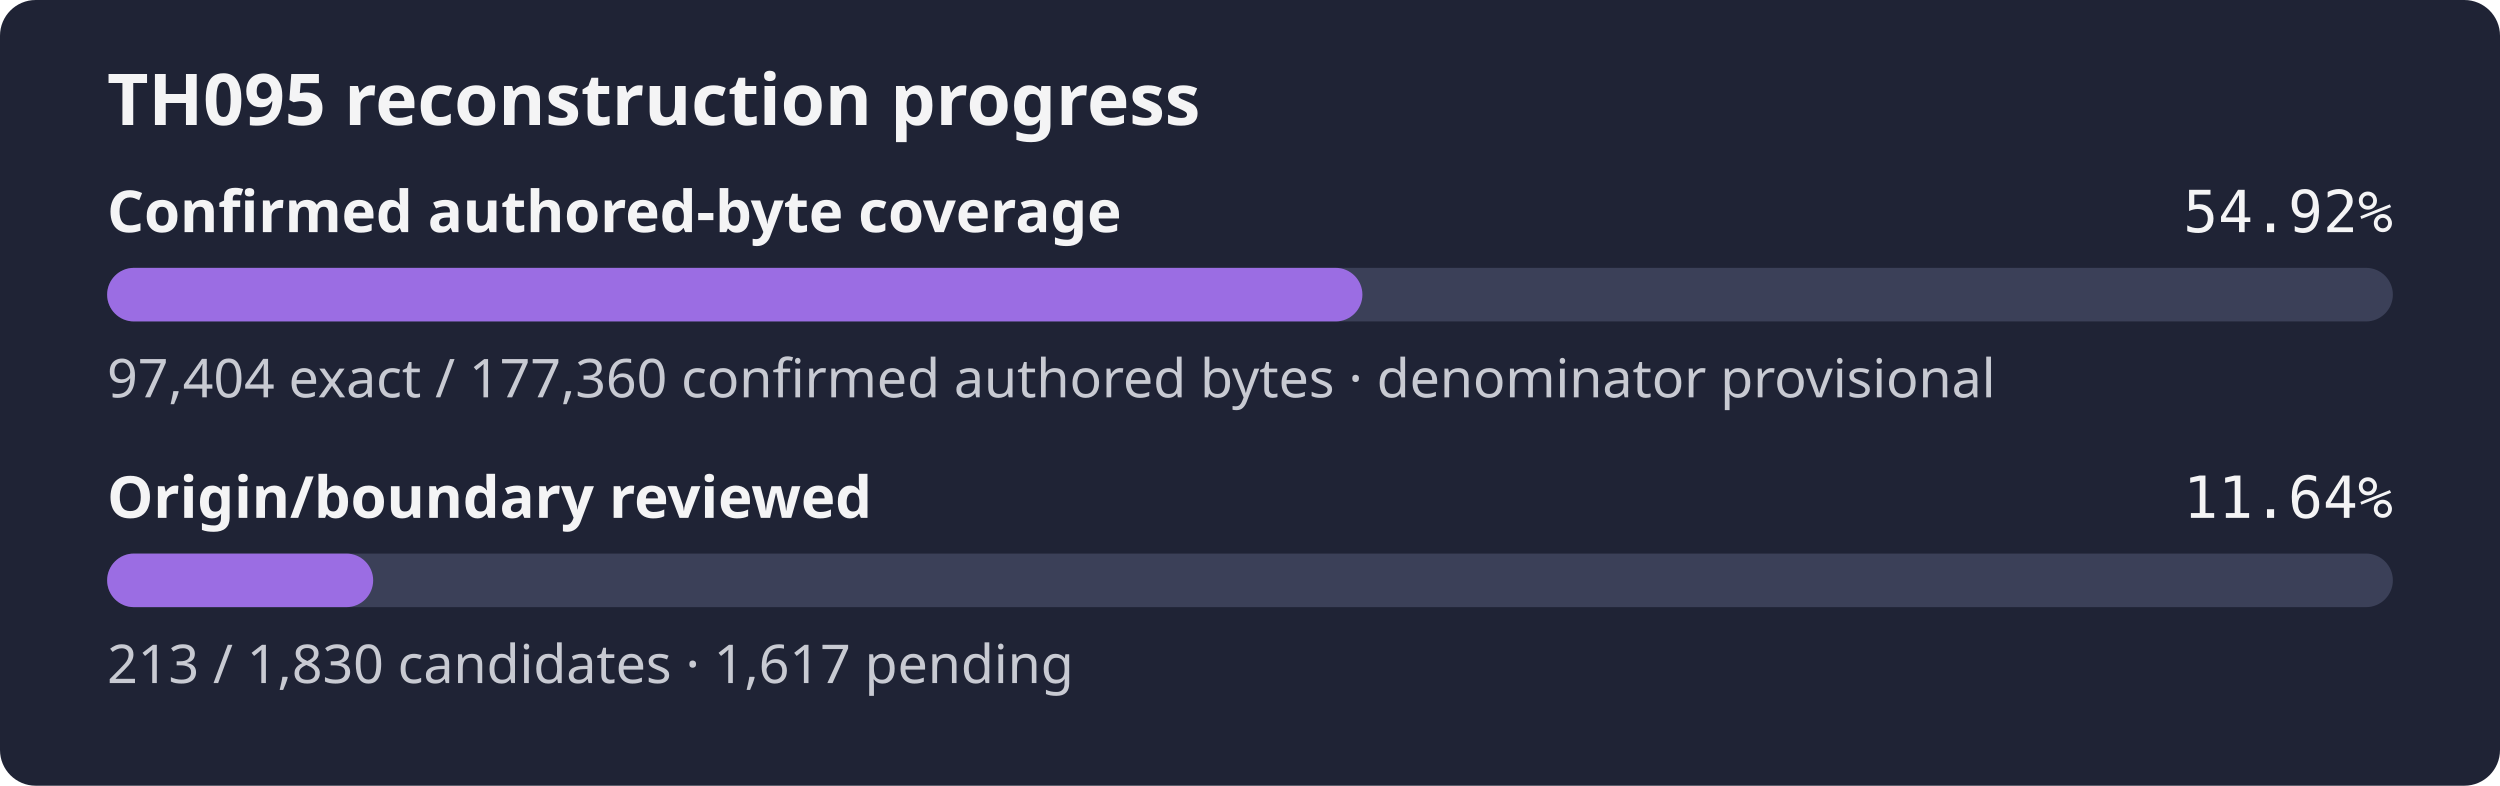
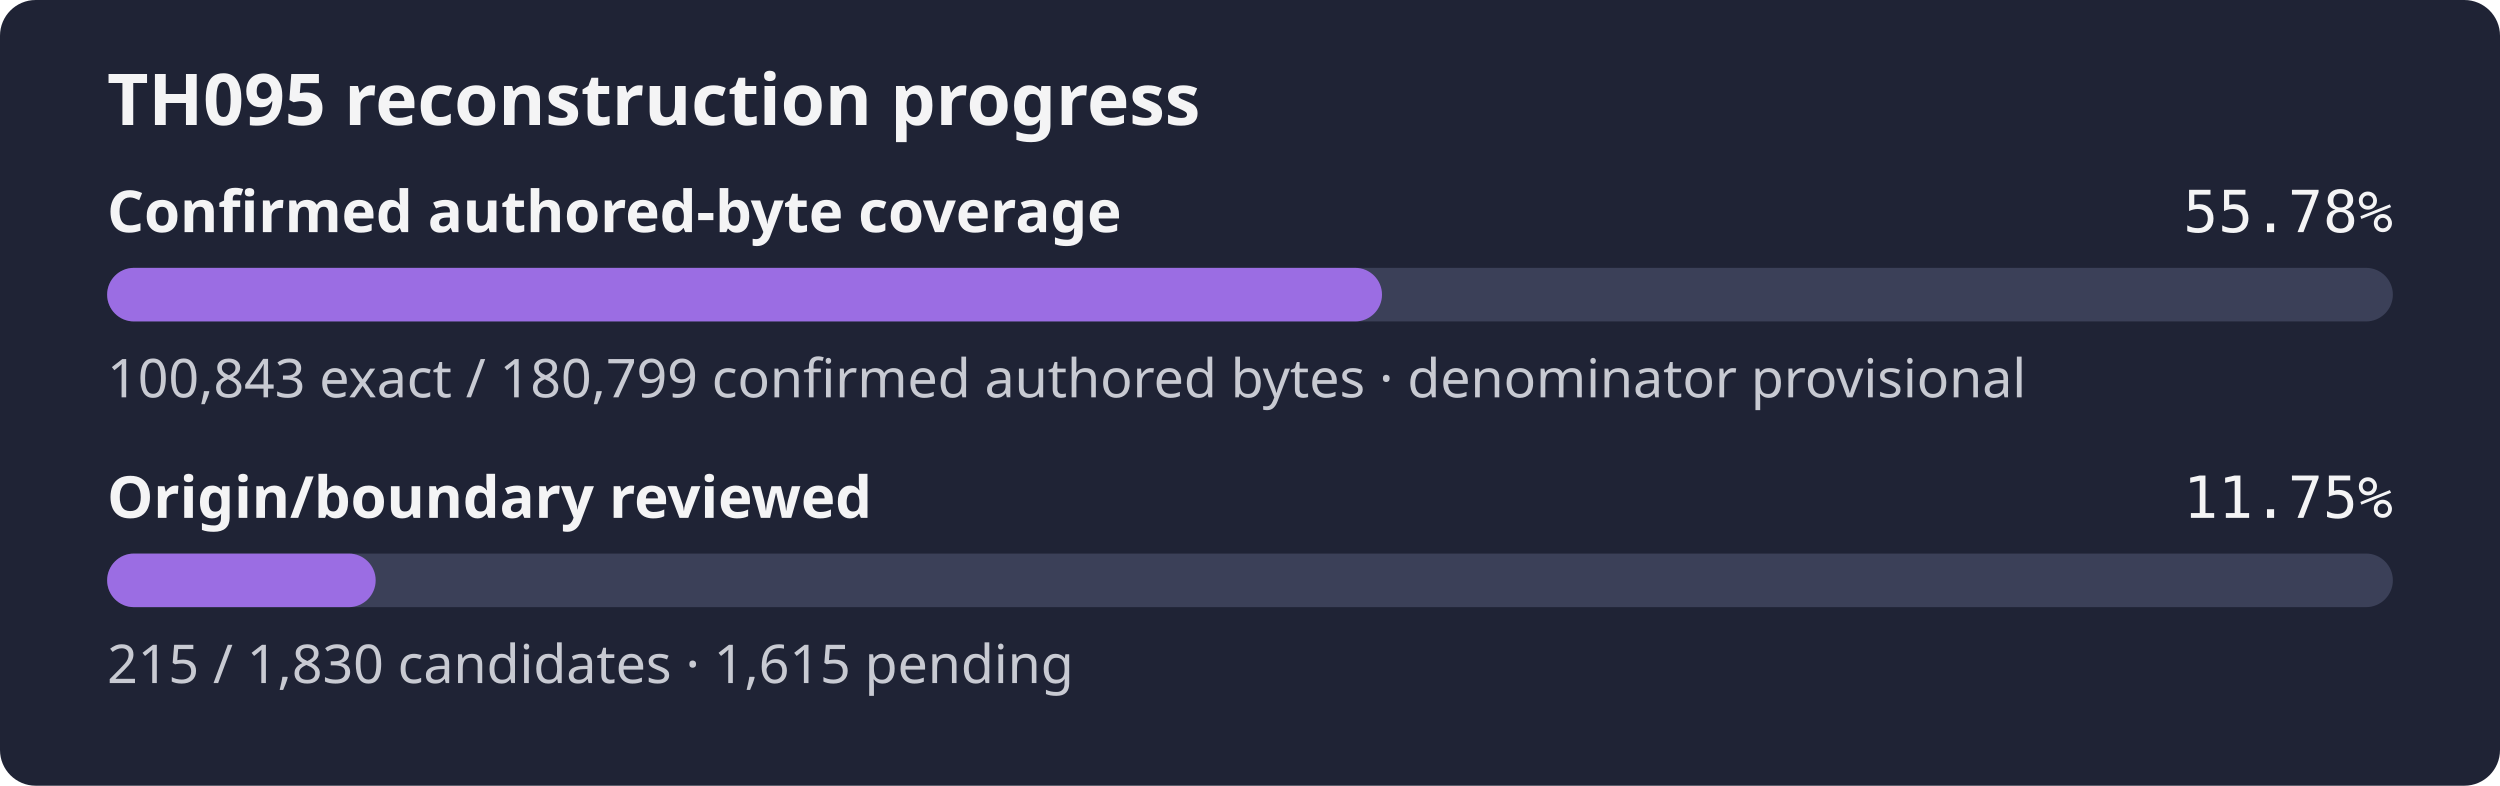
- <svg xmlns="http://www.w3.org/2000/svg" width="560" height="176" role="img" aria-label="TH095 reconstruction progress: 54.92% of the confirmed authored-byte set is exact, origin review 11.64%">
+ <svg xmlns="http://www.w3.org/2000/svg" width="560" height="176" role="img" aria-label="TH095 reconstruction progress: 55.78% of the confirmed authored-byte set is exact, origin review 11.75%">
  <rect width="560" height="176" rx="8" fill="#1f2335" />
  <text x="24" y="28" fill="#f4f4f5" font-family="sans-serif" font-size="16" font-weight="600">TH095 reconstruction progress</text>
  <text x="24" y="52" fill="#f4f4f5" font-family="sans-serif" font-size="13" font-weight="600">Confirmed authored-byte coverage</text>
-   <text x="536" y="52" fill="#f4f4f5" text-anchor="end" font-family="monospace" font-size="13">54.92%</text>
+   <text x="536" y="52" fill="#f4f4f5" text-anchor="end" font-family="monospace" font-size="13">55.78%</text>
  <rect x="24" y="60" width="512" height="12" rx="6" fill="#3b4058" />
-   <rect x="24" y="60" width="281.18" height="12" rx="6" fill="#9b6de3" />
-   <text x="24" y="89" fill="#c8cad2" font-family="sans-serif" font-size="12">97,404 exact / 177,360 confirmed authored bytes · denominator provisional</text>
+   <rect x="24" y="60" width="285.57" height="12" rx="6" fill="#9b6de3" />
+   <text x="24" y="89" fill="#c8cad2" font-family="sans-serif" font-size="12">100,843 exact / 180,799 confirmed authored bytes · denominator provisional</text>
  <text x="24" y="116" fill="#f4f4f5" font-family="sans-serif" font-size="13" font-weight="600">Origin/boundary reviewed</text>
-   <text x="536" y="116" fill="#f4f4f5" text-anchor="end" font-family="monospace" font-size="13">11.64%</text>
+   <text x="536" y="116" fill="#f4f4f5" text-anchor="end" font-family="monospace" font-size="13">11.75%</text>
  <rect x="24" y="124" width="512" height="12" rx="6" fill="#3b4058" />
-   <rect x="24" y="124" width="59.59" height="12" rx="6" fill="#9b6de3" />
-   <text x="24" y="153" fill="#c8cad2" font-family="sans-serif" font-size="12">213 / 1,830 candidates · 1,617 pending</text>
+   <rect x="24" y="124" width="60.15" height="12" rx="6" fill="#9b6de3" />
+   <text x="24" y="153" fill="#c8cad2" font-family="sans-serif" font-size="12">215 / 1,830 candidates · 1,615 pending</text>
</svg>
